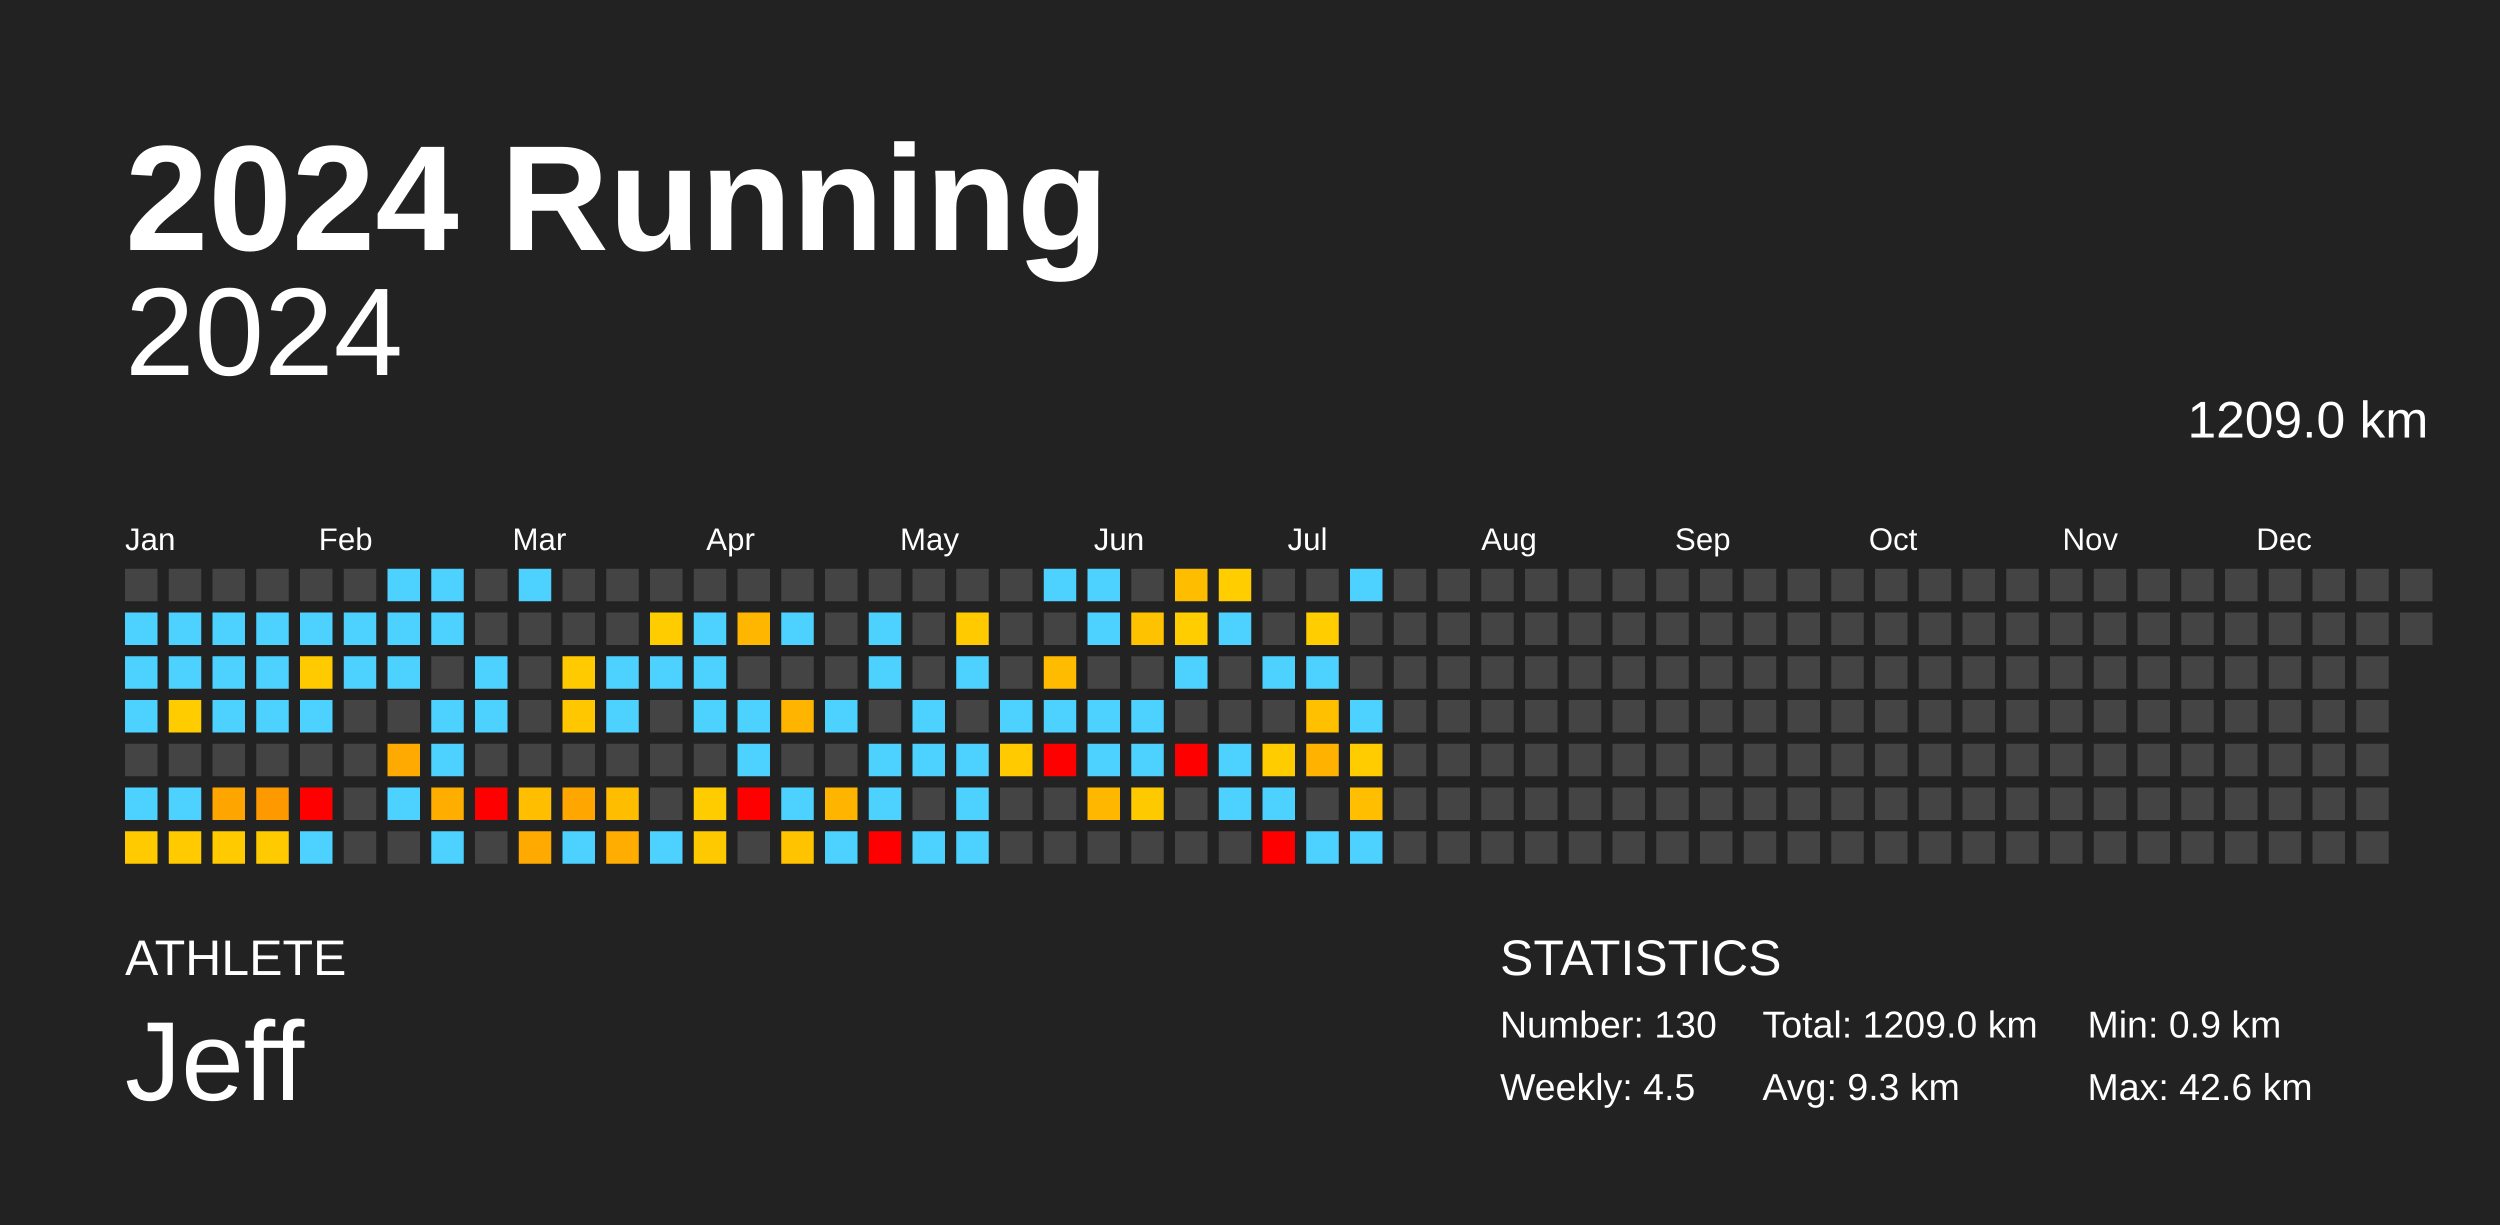
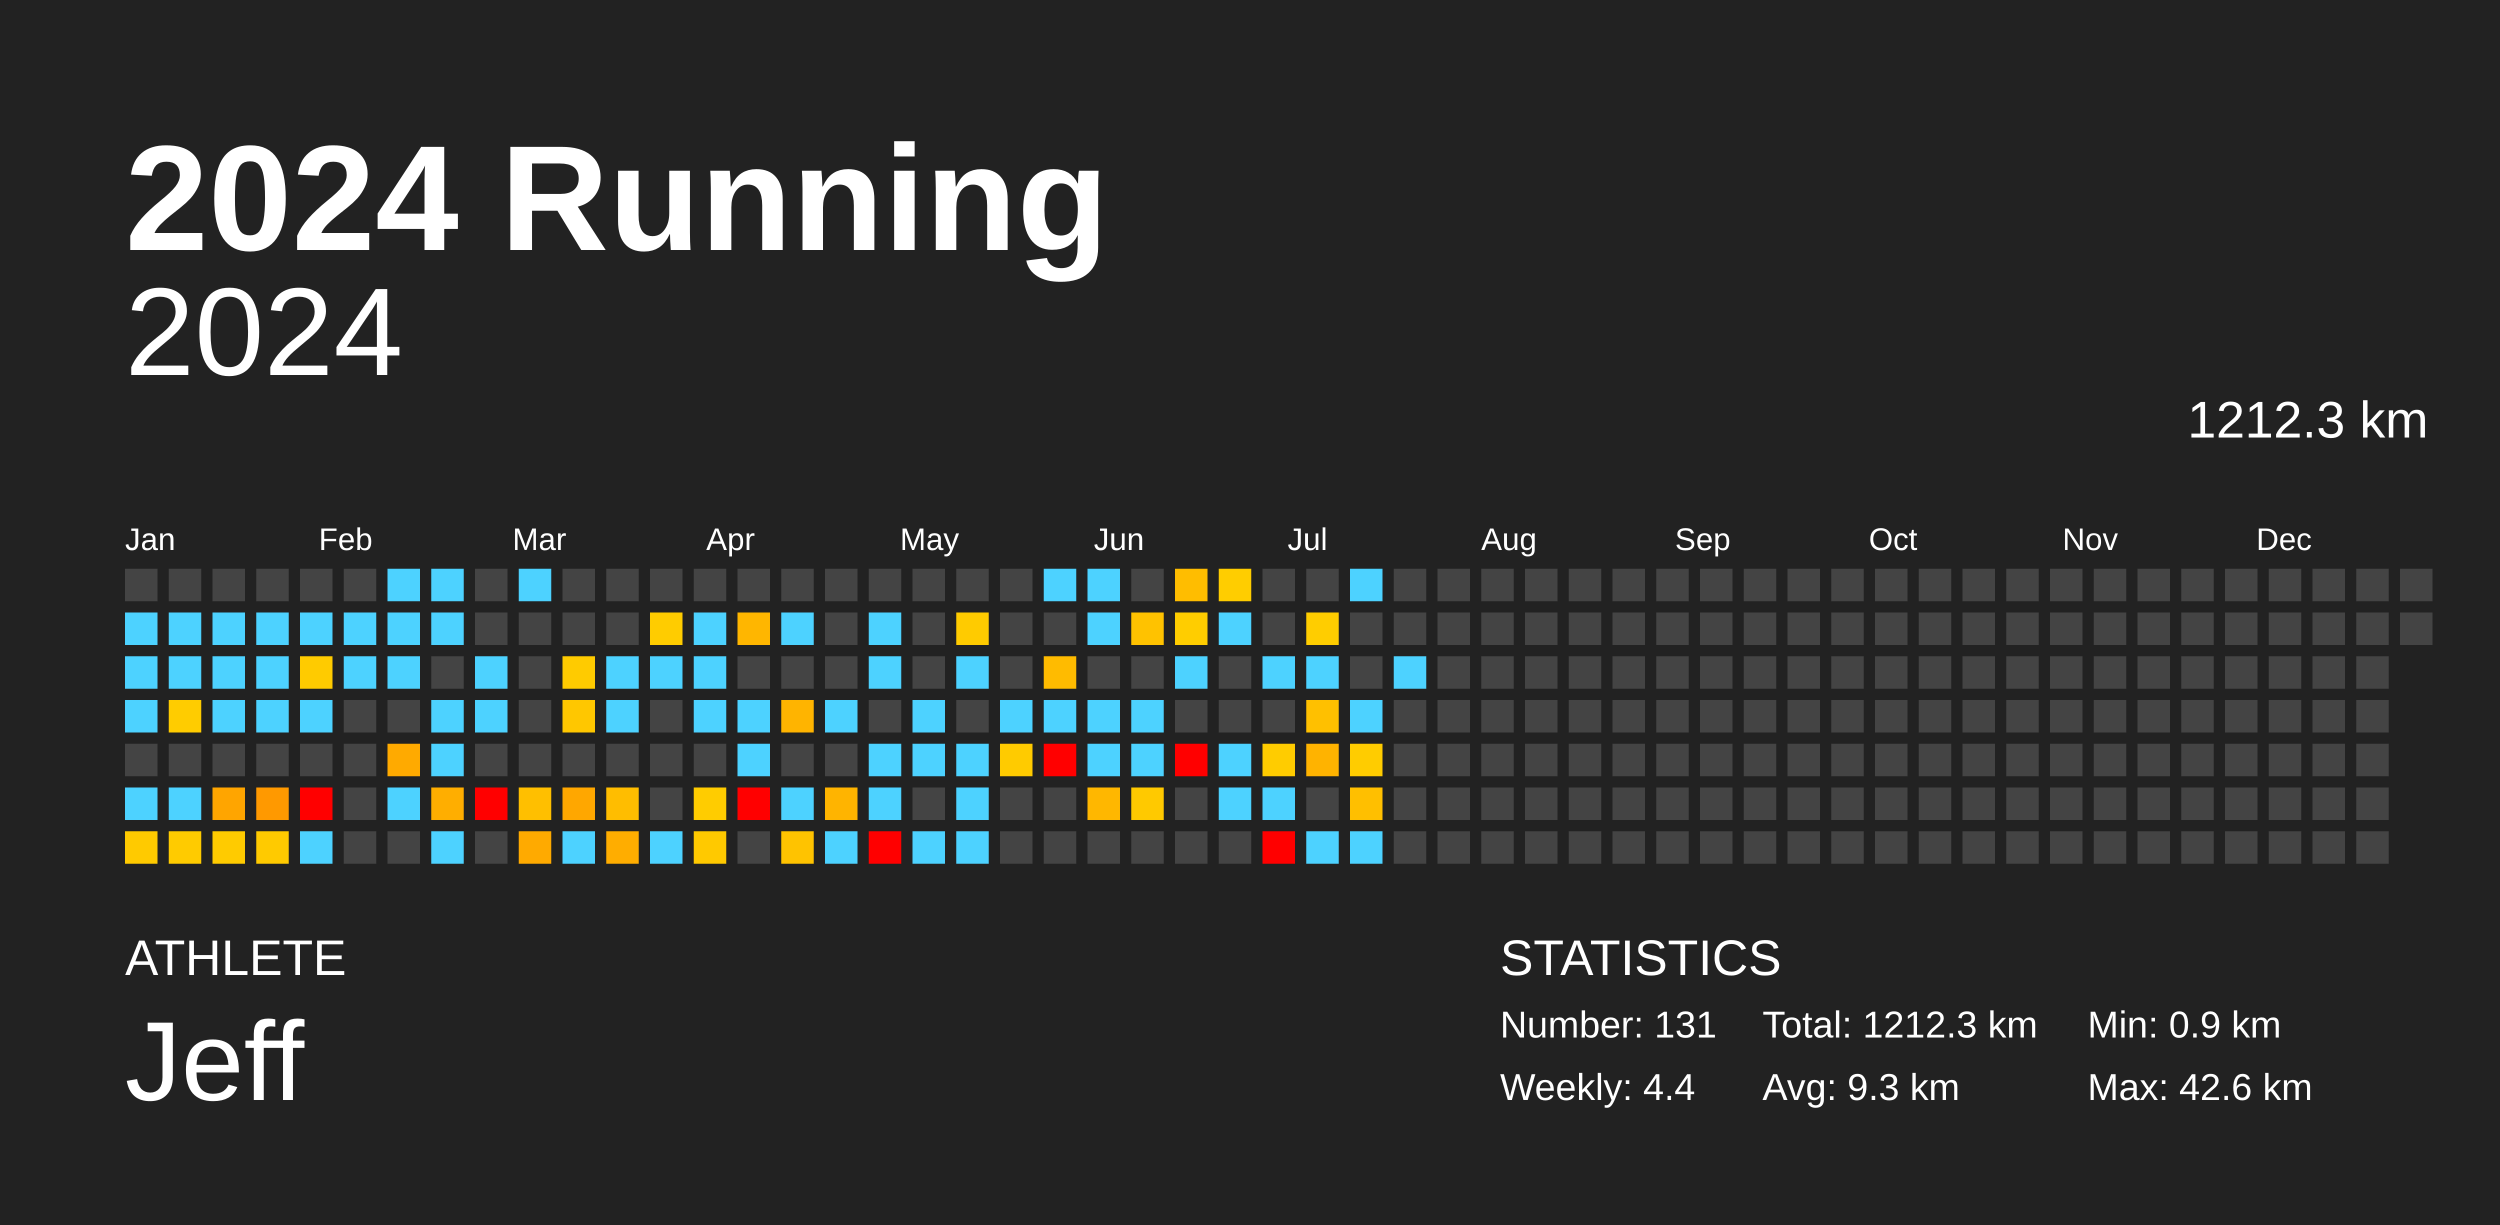
<svg xmlns="http://www.w3.org/2000/svg" baseProfile="full" height="98mm" version="1.1" viewBox="0,0,200,98" width="200mm">
  <defs />
  <rect fill="#222222" height="98" width="200" x="0" y="0" />
  <text fill="#FFFFFF" style="font-size:12px; font-family:Arial; font-weight:bold;" x="10" y="20">2024 Running</text>
  <text fill="#FFFFFF" style="font-size:4px; font-family:Arial" x="10" y="78">ATHLETE</text>
  <text fill="#FFFFFF" style="font-size:9px; font-family:Arial" x="10" y="88">Jeff</text>
  <text fill="#FFFFFF" style="font-size:4px; font-family:Arial" x="120" y="78">STATISTICS</text>
-   <text fill="#FFFFFF" style="font-size:3px; font-family:Arial" x="120" y="83">Number: 130</text>
-   <text fill="#FFFFFF" style="font-size:3px; font-family:Arial" x="120" y="88">Weekly: 4.5</text>
-   <text fill="#FFFFFF" style="font-size:3px; font-family:Arial" x="141" y="83">Total: 1209.0 km</text>
+   <text fill="#FFFFFF" style="font-size:3px; font-family:Arial" x="120" y="83">Number: 131</text>
+   <text fill="#FFFFFF" style="font-size:3px; font-family:Arial" x="120" y="88">Weekly: 4.4</text>
+   <text fill="#FFFFFF" style="font-size:3px; font-family:Arial" x="141" y="83">Total: 1212.3 km</text>
  <text fill="#FFFFFF" style="font-size:3px; font-family:Arial" x="141" y="88">Avg: 9.3 km</text>
  <text fill="#FFFFFF" style="font-size:3px; font-family:Arial" x="167" y="83">Min: 0.9 km</text>
  <text fill="#FFFFFF" style="font-size:3px; font-family:Arial" x="167" y="88">Max: 42.6 km</text>
  <text alignment-baseline="hanging" fill="#FFFFFF" style="font-size:10.0px; font-family:Arial;" x="10" y="30">2024</text>
-   <text alignment-baseline="hanging" fill="#FFFFFF" style="font-size:4.125px; font-family:Arial;" x="175" y="35">1209.0 km</text>
+   <text alignment-baseline="hanging" fill="#FFFFFF" style="font-size:4.125px; font-family:Arial;" x="175" y="35">1212.3 km</text>
  <text fill="#FFFFFF" style="font-size:2.5px; font-family:Arial" x="10.0" y="44">Jan</text>
  <text fill="#FFFFFF" style="font-size:2.5px; font-family:Arial" x="25.5" y="44">Feb</text>
  <text fill="#FFFFFF" style="font-size:2.5px; font-family:Arial" x="41.0" y="44">Mar</text>
  <text fill="#FFFFFF" style="font-size:2.5px; font-family:Arial" x="56.5" y="44">Apr</text>
  <text fill="#FFFFFF" style="font-size:2.5px; font-family:Arial" x="72.0" y="44">May</text>
  <text fill="#FFFFFF" style="font-size:2.5px; font-family:Arial" x="87.5" y="44">Jun</text>
  <text fill="#FFFFFF" style="font-size:2.5px; font-family:Arial" x="103.0" y="44">Jul</text>
  <text fill="#FFFFFF" style="font-size:2.5px; font-family:Arial" x="118.5" y="44">Aug</text>
  <text fill="#FFFFFF" style="font-size:2.5px; font-family:Arial" x="134.0" y="44">Sep</text>
  <text fill="#FFFFFF" style="font-size:2.5px; font-family:Arial" x="149.5" y="44">Oct</text>
  <text fill="#FFFFFF" style="font-size:2.5px; font-family:Arial" x="165.0" y="44">Nov</text>
  <text fill="#FFFFFF" style="font-size:2.5px; font-family:Arial" x="180.5" y="44">Dec</text>
  <rect fill="#444444" height="2.6" width="2.6" x="10.0" y="45.5" />
  <rect fill="#4dd2ff" height="2.6" width="2.6" x="10.0" y="49.0" />
  <rect fill="#4dd2ff" height="2.6" width="2.6" x="10.0" y="52.5" />
  <rect fill="#4dd2ff" height="2.6" width="2.6" x="10.0" y="56.0" />
  <rect fill="#444444" height="2.6" width="2.6" x="10.0" y="59.5" />
  <rect fill="#4dd2ff" height="2.6" width="2.6" x="10.0" y="63.0" />
  <rect fill="#ffca00" height="2.6" width="2.6" x="10.0" y="66.5" />
  <rect fill="#444444" height="2.6" width="2.6" x="13.5" y="45.5" />
  <rect fill="#4dd2ff" height="2.6" width="2.6" x="13.5" y="49.0" />
  <rect fill="#4dd2ff" height="2.6" width="2.6" x="13.5" y="52.5" />
  <rect fill="#ffcc00" height="2.6" width="2.6" x="13.5" y="56.0" />
  <rect fill="#444444" height="2.6" width="2.6" x="13.5" y="59.5" />
  <rect fill="#4dd2ff" height="2.6" width="2.6" x="13.5" y="63.0" />
  <rect fill="#ffcb00" height="2.6" width="2.6" x="13.5" y="66.5" />
  <rect fill="#444444" height="2.6" width="2.6" x="17.0" y="45.5" />
  <rect fill="#4dd2ff" height="2.6" width="2.6" x="17.0" y="49.0" />
  <rect fill="#4dd2ff" height="2.6" width="2.6" x="17.0" y="52.5" />
  <rect fill="#4dd2ff" height="2.6" width="2.6" x="17.0" y="56.0" />
  <rect fill="#444444" height="2.6" width="2.6" x="17.0" y="59.5" />
  <rect fill="#ffa500" height="2.6" width="2.6" x="17.0" y="63.0" />
  <rect fill="#ffcb00" height="2.6" width="2.6" x="17.0" y="66.5" />
  <rect fill="#444444" height="2.6" width="2.6" x="20.5" y="45.5" />
  <rect fill="#4dd2ff" height="2.6" width="2.6" x="20.5" y="49.0" />
  <rect fill="#4dd2ff" height="2.6" width="2.6" x="20.5" y="52.5" />
  <rect fill="#4dd2ff" height="2.6" width="2.6" x="20.5" y="56.0" />
  <rect fill="#444444" height="2.6" width="2.6" x="20.5" y="59.5" />
  <rect fill="#ff9900" height="2.6" width="2.6" x="20.5" y="63.0" />
  <rect fill="#ffca00" height="2.6" width="2.6" x="20.5" y="66.5" />
  <rect fill="#444444" height="2.6" width="2.6" x="24.0" y="45.5" />
  <rect fill="#4dd2ff" height="2.6" width="2.6" x="24.0" y="49.0" />
  <rect fill="#ffcb00" height="2.6" width="2.6" x="24.0" y="52.5" />
  <rect fill="#4dd2ff" height="2.6" width="2.6" x="24.0" y="56.0" />
  <rect fill="#444444" height="2.6" width="2.6" x="24.0" y="59.5" />
  <rect fill="red" height="2.6" width="2.6" x="24.0" y="63.0" />
  <rect fill="#4dd2ff" height="2.6" width="2.6" x="24.0" y="66.5" />
  <rect fill="#444444" height="2.6" width="2.6" x="27.5" y="45.5" />
  <rect fill="#4dd2ff" height="2.6" width="2.6" x="27.5" y="49.0" />
  <rect fill="#4dd2ff" height="2.6" width="2.6" x="27.5" y="52.5" />
  <rect fill="#444444" height="2.6" width="2.6" x="27.5" y="56.0" />
  <rect fill="#444444" height="2.6" width="2.6" x="27.5" y="59.5" />
  <rect fill="#444444" height="2.6" width="2.6" x="27.5" y="63.0" />
  <rect fill="#444444" height="2.6" width="2.6" x="27.5" y="66.5" />
  <rect fill="#4dd2ff" height="2.6" width="2.6" x="31.0" y="45.5" />
  <rect fill="#4dd2ff" height="2.6" width="2.6" x="31.0" y="49.0" />
  <rect fill="#4dd2ff" height="2.6" width="2.6" x="31.0" y="52.5" />
  <rect fill="#444444" height="2.6" width="2.6" x="31.0" y="56.0" />
  <rect fill="#ffaa00" height="2.6" width="2.6" x="31.0" y="59.5" />
  <rect fill="#4dd2ff" height="2.6" width="2.6" x="31.0" y="63.0" />
  <rect fill="#444444" height="2.6" width="2.6" x="31.0" y="66.5" />
  <rect fill="#4dd2ff" height="2.6" width="2.6" x="34.5" y="45.5" />
  <rect fill="#4dd2ff" height="2.6" width="2.6" x="34.5" y="49.0" />
  <rect fill="#444444" height="2.6" width="2.6" x="34.5" y="52.5" />
  <rect fill="#4dd2ff" height="2.6" width="2.6" x="34.5" y="56.0" />
  <rect fill="#4dd2ff" height="2.6" width="2.6" x="34.5" y="59.5" />
  <rect fill="#ffae00" height="2.6" width="2.6" x="34.5" y="63.0" />
  <rect fill="#4dd2ff" height="2.6" width="2.6" x="34.5" y="66.5" />
  <rect fill="#444444" height="2.6" width="2.6" x="38.0" y="45.5" />
  <rect fill="#444444" height="2.6" width="2.6" x="38.0" y="49.0" />
  <rect fill="#4dd2ff" height="2.6" width="2.6" x="38.0" y="52.5" />
  <rect fill="#4dd2ff" height="2.6" width="2.6" x="38.0" y="56.0" />
  <rect fill="#444444" height="2.6" width="2.6" x="38.0" y="59.5" />
  <rect fill="red" height="2.6" width="2.6" x="38.0" y="63.0" />
  <rect fill="#444444" height="2.6" width="2.6" x="38.0" y="66.5" />
  <rect fill="#4dd2ff" height="2.6" width="2.6" x="41.5" y="45.5" />
  <rect fill="#444444" height="2.6" width="2.6" x="41.5" y="49.0" />
  <rect fill="#444444" height="2.6" width="2.6" x="41.5" y="52.5" />
  <rect fill="#444444" height="2.6" width="2.6" x="41.5" y="56.0" />
  <rect fill="#444444" height="2.6" width="2.6" x="41.5" y="59.5" />
  <rect fill="#ffbf00" height="2.6" width="2.6" x="41.5" y="63.0" />
  <rect fill="#ffaa00" height="2.6" width="2.6" x="41.5" y="66.5" />
  <rect fill="#444444" height="2.6" width="2.6" x="45.0" y="45.5" />
  <rect fill="#444444" height="2.6" width="2.6" x="45.0" y="49.0" />
  <rect fill="#ffcb00" height="2.6" width="2.6" x="45.0" y="52.5" />
  <rect fill="#ffc700" height="2.6" width="2.6" x="45.0" y="56.0" />
  <rect fill="#444444" height="2.6" width="2.6" x="45.0" y="59.5" />
  <rect fill="#ffa700" height="2.6" width="2.6" x="45.0" y="63.0" />
  <rect fill="#4dd2ff" height="2.6" width="2.6" x="45.0" y="66.5" />
  <rect fill="#444444" height="2.6" width="2.6" x="48.5" y="45.5" />
  <rect fill="#444444" height="2.6" width="2.6" x="48.5" y="49.0" />
  <rect fill="#4dd2ff" height="2.6" width="2.6" x="48.5" y="52.5" />
  <rect fill="#4dd2ff" height="2.6" width="2.6" x="48.5" y="56.0" />
  <rect fill="#444444" height="2.6" width="2.6" x="48.5" y="59.5" />
  <rect fill="#ffbd00" height="2.6" width="2.6" x="48.5" y="63.0" />
  <rect fill="#ffad00" height="2.6" width="2.6" x="48.5" y="66.5" />
  <rect fill="#444444" height="2.6" width="2.6" x="52.0" y="45.5" />
  <rect fill="#ffcc00" height="2.6" width="2.6" x="52.0" y="49.0" />
  <rect fill="#4dd2ff" height="2.6" width="2.6" x="52.0" y="52.5" />
  <rect fill="#444444" height="2.6" width="2.6" x="52.0" y="56.0" />
  <rect fill="#444444" height="2.6" width="2.6" x="52.0" y="59.5" />
  <rect fill="#444444" height="2.6" width="2.6" x="52.0" y="63.0" />
  <rect fill="#4dd2ff" height="2.6" width="2.6" x="52.0" y="66.5" />
  <rect fill="#444444" height="2.6" width="2.6" x="55.5" y="45.5" />
  <rect fill="#4dd2ff" height="2.6" width="2.6" x="55.5" y="49.0" />
  <rect fill="#4dd2ff" height="2.6" width="2.6" x="55.5" y="52.5" />
  <rect fill="#4dd2ff" height="2.6" width="2.6" x="55.5" y="56.0" />
  <rect fill="#444444" height="2.6" width="2.6" x="55.5" y="59.5" />
  <rect fill="#ffcc00" height="2.6" width="2.6" x="55.5" y="63.0" />
  <rect fill="#ffc900" height="2.6" width="2.6" x="55.5" y="66.5" />
  <rect fill="#444444" height="2.6" width="2.6" x="59.0" y="45.5" />
  <rect fill="#ffb600" height="2.6" width="2.6" x="59.0" y="49.0" />
  <rect fill="#444444" height="2.6" width="2.6" x="59.0" y="52.5" />
  <rect fill="#4dd2ff" height="2.6" width="2.6" x="59.0" y="56.0" />
  <rect fill="#4dd2ff" height="2.6" width="2.6" x="59.0" y="59.5" />
  <rect fill="red" height="2.6" width="2.6" x="59.0" y="63.0" />
  <rect fill="#444444" height="2.6" width="2.6" x="59.0" y="66.5" />
  <rect fill="#444444" height="2.6" width="2.6" x="62.5" y="45.5" />
  <rect fill="#4dd2ff" height="2.6" width="2.6" x="62.5" y="49.0" />
  <rect fill="#444444" height="2.6" width="2.6" x="62.5" y="52.5" />
  <rect fill="#ffb400" height="2.6" width="2.6" x="62.5" y="56.0" />
  <rect fill="#444444" height="2.6" width="2.6" x="62.5" y="59.5" />
  <rect fill="#4dd2ff" height="2.6" width="2.6" x="62.5" y="63.0" />
  <rect fill="#ffc300" height="2.6" width="2.6" x="62.5" y="66.5" />
  <rect fill="#444444" height="2.6" width="2.6" x="66.0" y="45.5" />
  <rect fill="#444444" height="2.6" width="2.6" x="66.0" y="49.0" />
  <rect fill="#444444" height="2.6" width="2.6" x="66.0" y="52.5" />
  <rect fill="#4dd2ff" height="2.6" width="2.6" x="66.0" y="56.0" />
  <rect fill="#444444" height="2.6" width="2.6" x="66.0" y="59.5" />
  <rect fill="#ffb400" height="2.6" width="2.6" x="66.0" y="63.0" />
  <rect fill="#4dd2ff" height="2.6" width="2.6" x="66.0" y="66.5" />
  <rect fill="#444444" height="2.6" width="2.6" x="69.5" y="45.5" />
  <rect fill="#4dd2ff" height="2.6" width="2.6" x="69.5" y="49.0" />
  <rect fill="#4dd2ff" height="2.6" width="2.6" x="69.5" y="52.5" />
  <rect fill="#444444" height="2.6" width="2.6" x="69.5" y="56.0" />
  <rect fill="#4dd2ff" height="2.6" width="2.6" x="69.5" y="59.5" />
  <rect fill="#4dd2ff" height="2.6" width="2.6" x="69.5" y="63.0" />
  <rect fill="red" height="2.6" width="2.6" x="69.5" y="66.5" />
  <rect fill="#444444" height="2.6" width="2.6" x="73.0" y="45.5" />
  <rect fill="#444444" height="2.6" width="2.6" x="73.0" y="49.0" />
  <rect fill="#444444" height="2.6" width="2.6" x="73.0" y="52.5" />
  <rect fill="#4dd2ff" height="2.6" width="2.6" x="73.0" y="56.0" />
  <rect fill="#4dd2ff" height="2.6" width="2.6" x="73.0" y="59.5" />
  <rect fill="#444444" height="2.6" width="2.6" x="73.0" y="63.0" />
  <rect fill="#4dd2ff" height="2.6" width="2.6" x="73.0" y="66.5" />
  <rect fill="#444444" height="2.6" width="2.6" x="76.5" y="45.5" />
  <rect fill="#ffcb00" height="2.6" width="2.6" x="76.5" y="49.0" />
  <rect fill="#4dd2ff" height="2.6" width="2.6" x="76.5" y="52.5" />
  <rect fill="#444444" height="2.6" width="2.6" x="76.5" y="56.0" />
  <rect fill="#4dd2ff" height="2.6" width="2.6" x="76.5" y="59.5" />
  <rect fill="#4dd2ff" height="2.6" width="2.6" x="76.5" y="63.0" />
  <rect fill="#4dd2ff" height="2.6" width="2.6" x="76.5" y="66.5" />
  <rect fill="#444444" height="2.6" width="2.6" x="80.0" y="45.5" />
  <rect fill="#444444" height="2.6" width="2.6" x="80.0" y="49.0" />
  <rect fill="#444444" height="2.6" width="2.6" x="80.0" y="52.5" />
  <rect fill="#4dd2ff" height="2.6" width="2.6" x="80.0" y="56.0" />
  <rect fill="#ffcb00" height="2.6" width="2.6" x="80.0" y="59.5" />
  <rect fill="#444444" height="2.6" width="2.6" x="80.0" y="63.0" />
  <rect fill="#444444" height="2.6" width="2.6" x="80.0" y="66.5" />
  <rect fill="#4dd2ff" height="2.6" width="2.6" x="83.5" y="45.5" />
  <rect fill="#444444" height="2.6" width="2.6" x="83.5" y="49.0" />
  <rect fill="#ffbb00" height="2.6" width="2.6" x="83.5" y="52.5" />
  <rect fill="#4dd2ff" height="2.6" width="2.6" x="83.5" y="56.0" />
  <rect fill="red" height="2.6" width="2.6" x="83.5" y="59.5" />
  <rect fill="#444444" height="2.6" width="2.6" x="83.5" y="63.0" />
  <rect fill="#444444" height="2.6" width="2.6" x="83.5" y="66.5" />
  <rect fill="#4dd2ff" height="2.6" width="2.6" x="87.0" y="45.5" />
  <rect fill="#4dd2ff" height="2.6" width="2.6" x="87.0" y="49.0" />
  <rect fill="#444444" height="2.6" width="2.6" x="87.0" y="52.5" />
  <rect fill="#4dd2ff" height="2.6" width="2.6" x="87.0" y="56.0" />
  <rect fill="#4dd2ff" height="2.6" width="2.6" x="87.0" y="59.5" />
  <rect fill="#ffb700" height="2.6" width="2.6" x="87.0" y="63.0" />
  <rect fill="#444444" height="2.6" width="2.6" x="87.0" y="66.5" />
  <rect fill="#444444" height="2.6" width="2.6" x="90.5" y="45.5" />
  <rect fill="#ffc200" height="2.6" width="2.6" x="90.5" y="49.0" />
  <rect fill="#444444" height="2.6" width="2.6" x="90.5" y="52.5" />
  <rect fill="#4dd2ff" height="2.6" width="2.6" x="90.5" y="56.0" />
  <rect fill="#4dd2ff" height="2.6" width="2.6" x="90.5" y="59.5" />
  <rect fill="#ffc900" height="2.6" width="2.6" x="90.5" y="63.0" />
  <rect fill="#444444" height="2.6" width="2.6" x="90.5" y="66.5" />
  <rect fill="#ffbd00" height="2.6" width="2.6" x="94.0" y="45.5" />
  <rect fill="#ffcd00" height="2.6" width="2.6" x="94.0" y="49.0" />
  <rect fill="#4dd2ff" height="2.6" width="2.6" x="94.0" y="52.5" />
  <rect fill="#444444" height="2.6" width="2.6" x="94.0" y="56.0" />
  <rect fill="red" height="2.6" width="2.6" x="94.0" y="59.5" />
  <rect fill="#444444" height="2.6" width="2.6" x="94.0" y="63.0" />
  <rect fill="#444444" height="2.6" width="2.6" x="94.0" y="66.5" />
  <rect fill="#ffcd00" height="2.6" width="2.6" x="97.5" y="45.5" />
  <rect fill="#4dd2ff" height="2.6" width="2.6" x="97.5" y="49.0" />
  <rect fill="#444444" height="2.6" width="2.6" x="97.5" y="52.5" />
  <rect fill="#444444" height="2.6" width="2.6" x="97.5" y="56.0" />
  <rect fill="#4dd2ff" height="2.6" width="2.6" x="97.5" y="59.5" />
  <rect fill="#4dd2ff" height="2.6" width="2.6" x="97.5" y="63.0" />
  <rect fill="#444444" height="2.6" width="2.6" x="97.5" y="66.5" />
  <rect fill="#444444" height="2.6" width="2.6" x="101.0" y="45.5" />
  <rect fill="#444444" height="2.6" width="2.6" x="101.0" y="49.0" />
  <rect fill="#4dd2ff" height="2.6" width="2.6" x="101.0" y="52.5" />
  <rect fill="#444444" height="2.6" width="2.6" x="101.0" y="56.0" />
  <rect fill="#ffcc00" height="2.6" width="2.6" x="101.0" y="59.5" />
  <rect fill="#4dd2ff" height="2.6" width="2.6" x="101.0" y="63.0" />
  <rect fill="red" height="2.6" width="2.6" x="101.0" y="66.5" />
  <rect fill="#444444" height="2.6" width="2.6" x="104.5" y="45.5" />
  <rect fill="#ffcd00" height="2.6" width="2.6" x="104.5" y="49.0" />
  <rect fill="#4dd2ff" height="2.6" width="2.6" x="104.5" y="52.5" />
  <rect fill="#ffc000" height="2.6" width="2.6" x="104.5" y="56.0" />
  <rect fill="#ffb300" height="2.6" width="2.6" x="104.5" y="59.5" />
  <rect fill="#444444" height="2.6" width="2.6" x="104.5" y="63.0" />
  <rect fill="#4dd2ff" height="2.6" width="2.6" x="104.5" y="66.5" />
  <rect fill="#4dd2ff" height="2.6" width="2.6" x="108.0" y="45.5" />
  <rect fill="#444444" height="2.6" width="2.6" x="108.0" y="49.0" />
  <rect fill="#444444" height="2.6" width="2.6" x="108.0" y="52.5" />
  <rect fill="#4dd2ff" height="2.6" width="2.6" x="108.0" y="56.0" />
  <rect fill="#ffcc00" height="2.6" width="2.6" x="108.0" y="59.5" />
  <rect fill="#ffbf00" height="2.6" width="2.6" x="108.0" y="63.0" />
  <rect fill="#4dd2ff" height="2.6" width="2.6" x="108.0" y="66.5" />
  <rect fill="#444444" height="2.6" width="2.6" x="111.5" y="45.5" />
  <rect fill="#444444" height="2.6" width="2.6" x="111.5" y="49.0" />
-   <rect fill="#444444" height="2.6" width="2.6" x="111.5" y="52.5" />
+   <rect fill="#4dd2ff" height="2.6" width="2.6" x="111.5" y="52.5" />
  <rect fill="#444444" height="2.6" width="2.6" x="111.5" y="56.0" />
  <rect fill="#444444" height="2.6" width="2.6" x="111.5" y="59.5" />
  <rect fill="#444444" height="2.6" width="2.6" x="111.5" y="63.0" />
  <rect fill="#444444" height="2.6" width="2.6" x="111.5" y="66.5" />
  <rect fill="#444444" height="2.6" width="2.6" x="115.0" y="45.5" />
  <rect fill="#444444" height="2.6" width="2.6" x="115.0" y="49.0" />
  <rect fill="#444444" height="2.6" width="2.6" x="115.0" y="52.5" />
  <rect fill="#444444" height="2.6" width="2.6" x="115.0" y="56.0" />
  <rect fill="#444444" height="2.6" width="2.6" x="115.0" y="59.5" />
  <rect fill="#444444" height="2.6" width="2.6" x="115.0" y="63.0" />
  <rect fill="#444444" height="2.6" width="2.6" x="115.0" y="66.5" />
  <rect fill="#444444" height="2.6" width="2.6" x="118.5" y="45.5" />
  <rect fill="#444444" height="2.6" width="2.6" x="118.5" y="49.0" />
  <rect fill="#444444" height="2.6" width="2.6" x="118.5" y="52.5" />
  <rect fill="#444444" height="2.6" width="2.6" x="118.5" y="56.0" />
  <rect fill="#444444" height="2.6" width="2.6" x="118.5" y="59.5" />
  <rect fill="#444444" height="2.6" width="2.6" x="118.5" y="63.0" />
  <rect fill="#444444" height="2.6" width="2.6" x="118.5" y="66.5" />
  <rect fill="#444444" height="2.6" width="2.6" x="122.0" y="45.5" />
  <rect fill="#444444" height="2.6" width="2.6" x="122.0" y="49.0" />
  <rect fill="#444444" height="2.6" width="2.6" x="122.0" y="52.5" />
  <rect fill="#444444" height="2.6" width="2.6" x="122.0" y="56.0" />
  <rect fill="#444444" height="2.6" width="2.6" x="122.0" y="59.5" />
  <rect fill="#444444" height="2.6" width="2.6" x="122.0" y="63.0" />
  <rect fill="#444444" height="2.6" width="2.6" x="122.0" y="66.5" />
  <rect fill="#444444" height="2.6" width="2.6" x="125.5" y="45.5" />
  <rect fill="#444444" height="2.6" width="2.6" x="125.5" y="49.0" />
  <rect fill="#444444" height="2.6" width="2.6" x="125.5" y="52.5" />
  <rect fill="#444444" height="2.6" width="2.6" x="125.5" y="56.0" />
  <rect fill="#444444" height="2.6" width="2.6" x="125.5" y="59.5" />
  <rect fill="#444444" height="2.6" width="2.6" x="125.5" y="63.0" />
  <rect fill="#444444" height="2.6" width="2.6" x="125.5" y="66.5" />
  <rect fill="#444444" height="2.6" width="2.6" x="129.0" y="45.5" />
  <rect fill="#444444" height="2.6" width="2.6" x="129.0" y="49.0" />
  <rect fill="#444444" height="2.6" width="2.6" x="129.0" y="52.5" />
  <rect fill="#444444" height="2.6" width="2.6" x="129.0" y="56.0" />
  <rect fill="#444444" height="2.6" width="2.6" x="129.0" y="59.5" />
  <rect fill="#444444" height="2.6" width="2.6" x="129.0" y="63.0" />
  <rect fill="#444444" height="2.6" width="2.6" x="129.0" y="66.5" />
  <rect fill="#444444" height="2.6" width="2.6" x="132.5" y="45.5" />
  <rect fill="#444444" height="2.6" width="2.6" x="132.5" y="49.0" />
  <rect fill="#444444" height="2.6" width="2.6" x="132.5" y="52.5" />
  <rect fill="#444444" height="2.6" width="2.6" x="132.5" y="56.0" />
  <rect fill="#444444" height="2.6" width="2.6" x="132.5" y="59.5" />
  <rect fill="#444444" height="2.6" width="2.6" x="132.5" y="63.0" />
  <rect fill="#444444" height="2.6" width="2.6" x="132.5" y="66.5" />
  <rect fill="#444444" height="2.6" width="2.6" x="136.0" y="45.5" />
  <rect fill="#444444" height="2.6" width="2.6" x="136.0" y="49.0" />
  <rect fill="#444444" height="2.6" width="2.6" x="136.0" y="52.5" />
  <rect fill="#444444" height="2.6" width="2.6" x="136.0" y="56.0" />
  <rect fill="#444444" height="2.6" width="2.6" x="136.0" y="59.5" />
  <rect fill="#444444" height="2.6" width="2.6" x="136.0" y="63.0" />
  <rect fill="#444444" height="2.6" width="2.6" x="136.0" y="66.5" />
  <rect fill="#444444" height="2.6" width="2.6" x="139.5" y="45.5" />
  <rect fill="#444444" height="2.6" width="2.6" x="139.5" y="49.0" />
  <rect fill="#444444" height="2.6" width="2.6" x="139.5" y="52.5" />
  <rect fill="#444444" height="2.6" width="2.6" x="139.5" y="56.0" />
  <rect fill="#444444" height="2.6" width="2.6" x="139.5" y="59.5" />
  <rect fill="#444444" height="2.6" width="2.6" x="139.5" y="63.0" />
  <rect fill="#444444" height="2.6" width="2.6" x="139.5" y="66.5" />
  <rect fill="#444444" height="2.6" width="2.6" x="143.0" y="45.5" />
  <rect fill="#444444" height="2.6" width="2.6" x="143.0" y="49.0" />
  <rect fill="#444444" height="2.6" width="2.6" x="143.0" y="52.5" />
  <rect fill="#444444" height="2.6" width="2.6" x="143.0" y="56.0" />
  <rect fill="#444444" height="2.6" width="2.6" x="143.0" y="59.5" />
  <rect fill="#444444" height="2.6" width="2.6" x="143.0" y="63.0" />
  <rect fill="#444444" height="2.6" width="2.6" x="143.0" y="66.5" />
  <rect fill="#444444" height="2.6" width="2.6" x="146.5" y="45.5" />
  <rect fill="#444444" height="2.6" width="2.6" x="146.5" y="49.0" />
  <rect fill="#444444" height="2.6" width="2.6" x="146.5" y="52.5" />
  <rect fill="#444444" height="2.6" width="2.6" x="146.5" y="56.0" />
  <rect fill="#444444" height="2.6" width="2.6" x="146.5" y="59.5" />
  <rect fill="#444444" height="2.6" width="2.6" x="146.5" y="63.0" />
  <rect fill="#444444" height="2.6" width="2.6" x="146.5" y="66.5" />
  <rect fill="#444444" height="2.6" width="2.6" x="150.0" y="45.5" />
  <rect fill="#444444" height="2.6" width="2.6" x="150.0" y="49.0" />
  <rect fill="#444444" height="2.6" width="2.6" x="150.0" y="52.5" />
  <rect fill="#444444" height="2.6" width="2.6" x="150.0" y="56.0" />
  <rect fill="#444444" height="2.6" width="2.6" x="150.0" y="59.5" />
  <rect fill="#444444" height="2.6" width="2.6" x="150.0" y="63.0" />
  <rect fill="#444444" height="2.6" width="2.6" x="150.0" y="66.5" />
  <rect fill="#444444" height="2.6" width="2.6" x="153.5" y="45.5" />
  <rect fill="#444444" height="2.6" width="2.6" x="153.5" y="49.0" />
  <rect fill="#444444" height="2.6" width="2.6" x="153.5" y="52.5" />
  <rect fill="#444444" height="2.6" width="2.6" x="153.5" y="56.0" />
  <rect fill="#444444" height="2.6" width="2.6" x="153.5" y="59.5" />
  <rect fill="#444444" height="2.6" width="2.6" x="153.5" y="63.0" />
  <rect fill="#444444" height="2.6" width="2.6" x="153.5" y="66.5" />
  <rect fill="#444444" height="2.6" width="2.6" x="157.0" y="45.5" />
  <rect fill="#444444" height="2.6" width="2.6" x="157.0" y="49.0" />
  <rect fill="#444444" height="2.6" width="2.6" x="157.0" y="52.5" />
  <rect fill="#444444" height="2.6" width="2.6" x="157.0" y="56.0" />
  <rect fill="#444444" height="2.6" width="2.6" x="157.0" y="59.5" />
  <rect fill="#444444" height="2.6" width="2.6" x="157.0" y="63.0" />
  <rect fill="#444444" height="2.6" width="2.6" x="157.0" y="66.5" />
  <rect fill="#444444" height="2.6" width="2.6" x="160.5" y="45.5" />
  <rect fill="#444444" height="2.6" width="2.6" x="160.5" y="49.0" />
  <rect fill="#444444" height="2.6" width="2.6" x="160.5" y="52.5" />
  <rect fill="#444444" height="2.6" width="2.6" x="160.5" y="56.0" />
  <rect fill="#444444" height="2.6" width="2.6" x="160.5" y="59.5" />
  <rect fill="#444444" height="2.6" width="2.6" x="160.5" y="63.0" />
  <rect fill="#444444" height="2.6" width="2.6" x="160.5" y="66.5" />
  <rect fill="#444444" height="2.6" width="2.6" x="164.0" y="45.5" />
  <rect fill="#444444" height="2.6" width="2.6" x="164.0" y="49.0" />
  <rect fill="#444444" height="2.6" width="2.6" x="164.0" y="52.5" />
  <rect fill="#444444" height="2.6" width="2.6" x="164.0" y="56.0" />
  <rect fill="#444444" height="2.6" width="2.6" x="164.0" y="59.5" />
  <rect fill="#444444" height="2.6" width="2.6" x="164.0" y="63.0" />
  <rect fill="#444444" height="2.6" width="2.6" x="164.0" y="66.5" />
  <rect fill="#444444" height="2.6" width="2.6" x="167.5" y="45.5" />
  <rect fill="#444444" height="2.6" width="2.6" x="167.5" y="49.0" />
  <rect fill="#444444" height="2.6" width="2.6" x="167.5" y="52.5" />
  <rect fill="#444444" height="2.6" width="2.6" x="167.5" y="56.0" />
  <rect fill="#444444" height="2.6" width="2.6" x="167.5" y="59.5" />
  <rect fill="#444444" height="2.6" width="2.6" x="167.5" y="63.0" />
  <rect fill="#444444" height="2.6" width="2.6" x="167.5" y="66.5" />
  <rect fill="#444444" height="2.6" width="2.6" x="171.0" y="45.5" />
  <rect fill="#444444" height="2.6" width="2.6" x="171.0" y="49.0" />
  <rect fill="#444444" height="2.6" width="2.6" x="171.0" y="52.5" />
  <rect fill="#444444" height="2.6" width="2.6" x="171.0" y="56.0" />
  <rect fill="#444444" height="2.6" width="2.6" x="171.0" y="59.5" />
  <rect fill="#444444" height="2.6" width="2.6" x="171.0" y="63.0" />
  <rect fill="#444444" height="2.6" width="2.6" x="171.0" y="66.5" />
  <rect fill="#444444" height="2.6" width="2.6" x="174.5" y="45.5" />
  <rect fill="#444444" height="2.6" width="2.6" x="174.5" y="49.0" />
  <rect fill="#444444" height="2.6" width="2.6" x="174.5" y="52.5" />
  <rect fill="#444444" height="2.6" width="2.6" x="174.5" y="56.0" />
  <rect fill="#444444" height="2.6" width="2.6" x="174.5" y="59.5" />
  <rect fill="#444444" height="2.6" width="2.6" x="174.5" y="63.0" />
  <rect fill="#444444" height="2.6" width="2.6" x="174.5" y="66.5" />
  <rect fill="#444444" height="2.6" width="2.6" x="178.0" y="45.5" />
  <rect fill="#444444" height="2.6" width="2.6" x="178.0" y="49.0" />
  <rect fill="#444444" height="2.6" width="2.6" x="178.0" y="52.5" />
  <rect fill="#444444" height="2.6" width="2.6" x="178.0" y="56.0" />
  <rect fill="#444444" height="2.6" width="2.6" x="178.0" y="59.5" />
  <rect fill="#444444" height="2.6" width="2.6" x="178.0" y="63.0" />
  <rect fill="#444444" height="2.6" width="2.6" x="178.0" y="66.5" />
  <rect fill="#444444" height="2.6" width="2.6" x="181.5" y="45.5" />
  <rect fill="#444444" height="2.6" width="2.6" x="181.5" y="49.0" />
  <rect fill="#444444" height="2.6" width="2.6" x="181.5" y="52.5" />
  <rect fill="#444444" height="2.6" width="2.6" x="181.5" y="56.0" />
  <rect fill="#444444" height="2.6" width="2.6" x="181.5" y="59.5" />
  <rect fill="#444444" height="2.6" width="2.6" x="181.5" y="63.0" />
  <rect fill="#444444" height="2.6" width="2.6" x="181.5" y="66.5" />
  <rect fill="#444444" height="2.6" width="2.6" x="185.0" y="45.5" />
  <rect fill="#444444" height="2.6" width="2.6" x="185.0" y="49.0" />
  <rect fill="#444444" height="2.6" width="2.6" x="185.0" y="52.5" />
  <rect fill="#444444" height="2.6" width="2.6" x="185.0" y="56.0" />
  <rect fill="#444444" height="2.6" width="2.6" x="185.0" y="59.5" />
  <rect fill="#444444" height="2.6" width="2.6" x="185.0" y="63.0" />
  <rect fill="#444444" height="2.6" width="2.6" x="185.0" y="66.5" />
  <rect fill="#444444" height="2.6" width="2.6" x="188.5" y="45.5" />
  <rect fill="#444444" height="2.6" width="2.6" x="188.5" y="49.0" />
  <rect fill="#444444" height="2.6" width="2.6" x="188.5" y="52.5" />
  <rect fill="#444444" height="2.6" width="2.6" x="188.5" y="56.0" />
  <rect fill="#444444" height="2.6" width="2.6" x="188.5" y="59.5" />
  <rect fill="#444444" height="2.6" width="2.6" x="188.5" y="63.0" />
  <rect fill="#444444" height="2.6" width="2.6" x="188.5" y="66.5" />
  <rect fill="#444444" height="2.6" width="2.6" x="192.0" y="45.5" />
  <rect fill="#444444" height="2.6" width="2.6" x="192.0" y="49.0" />
</svg>
